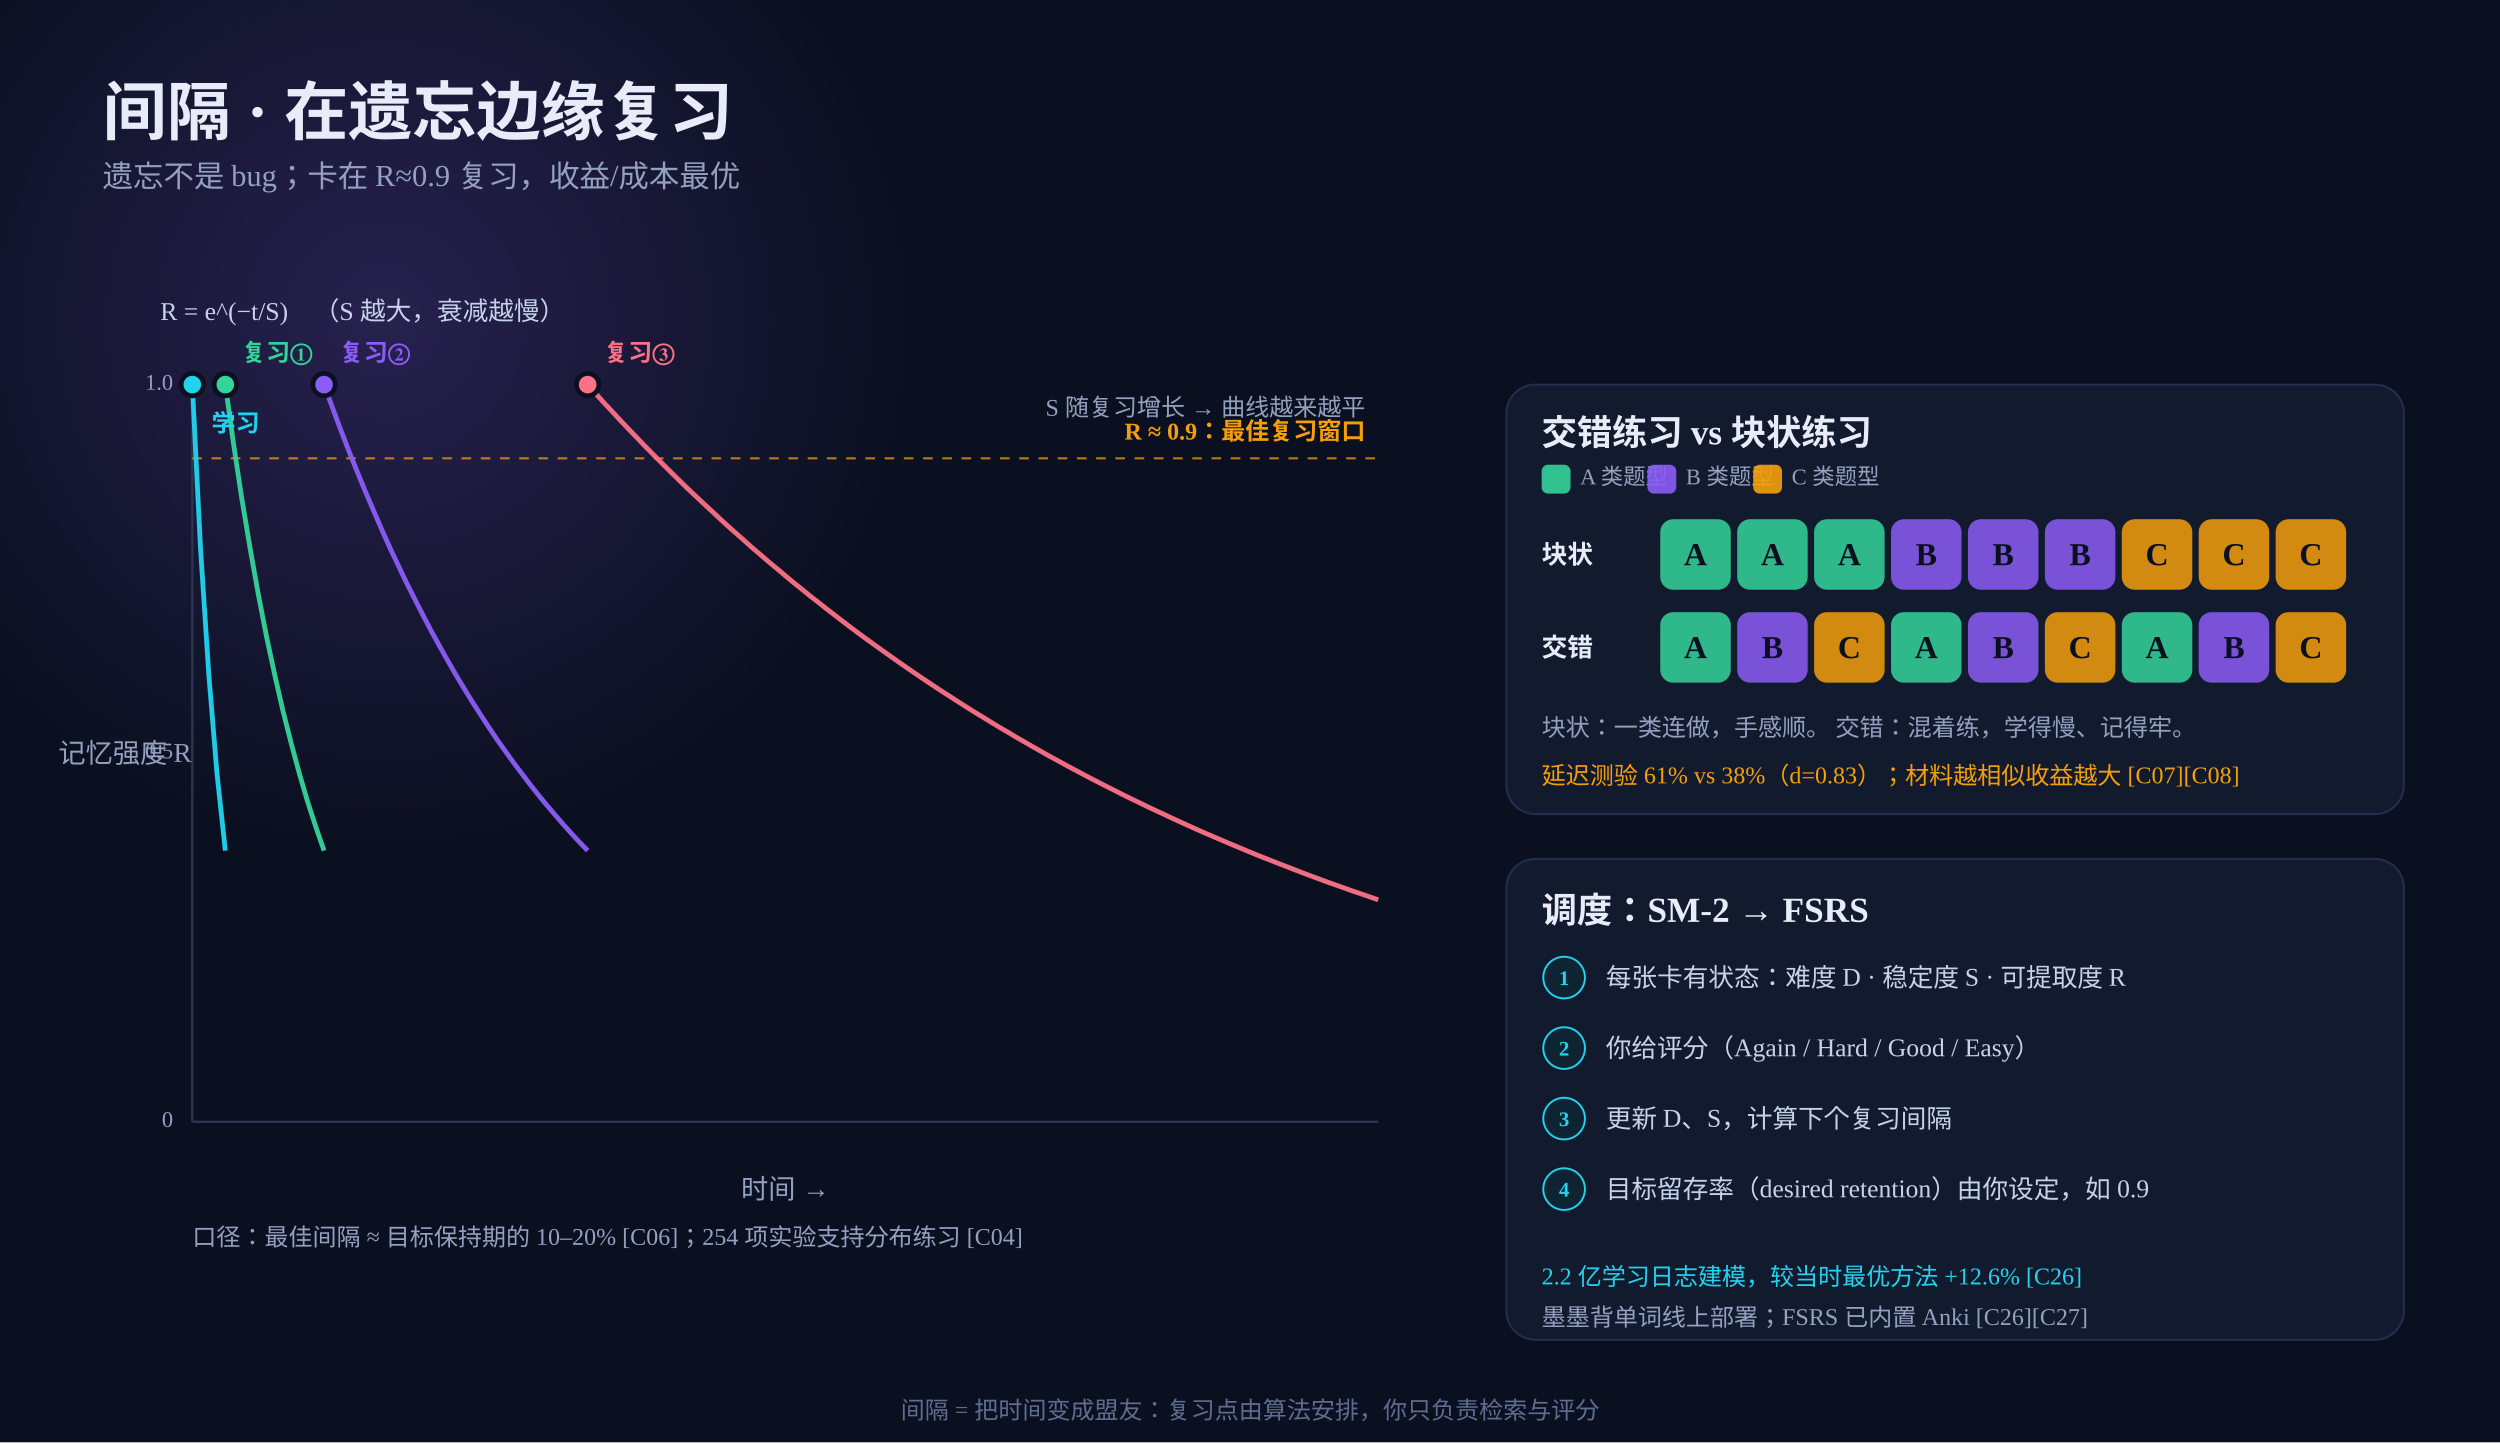
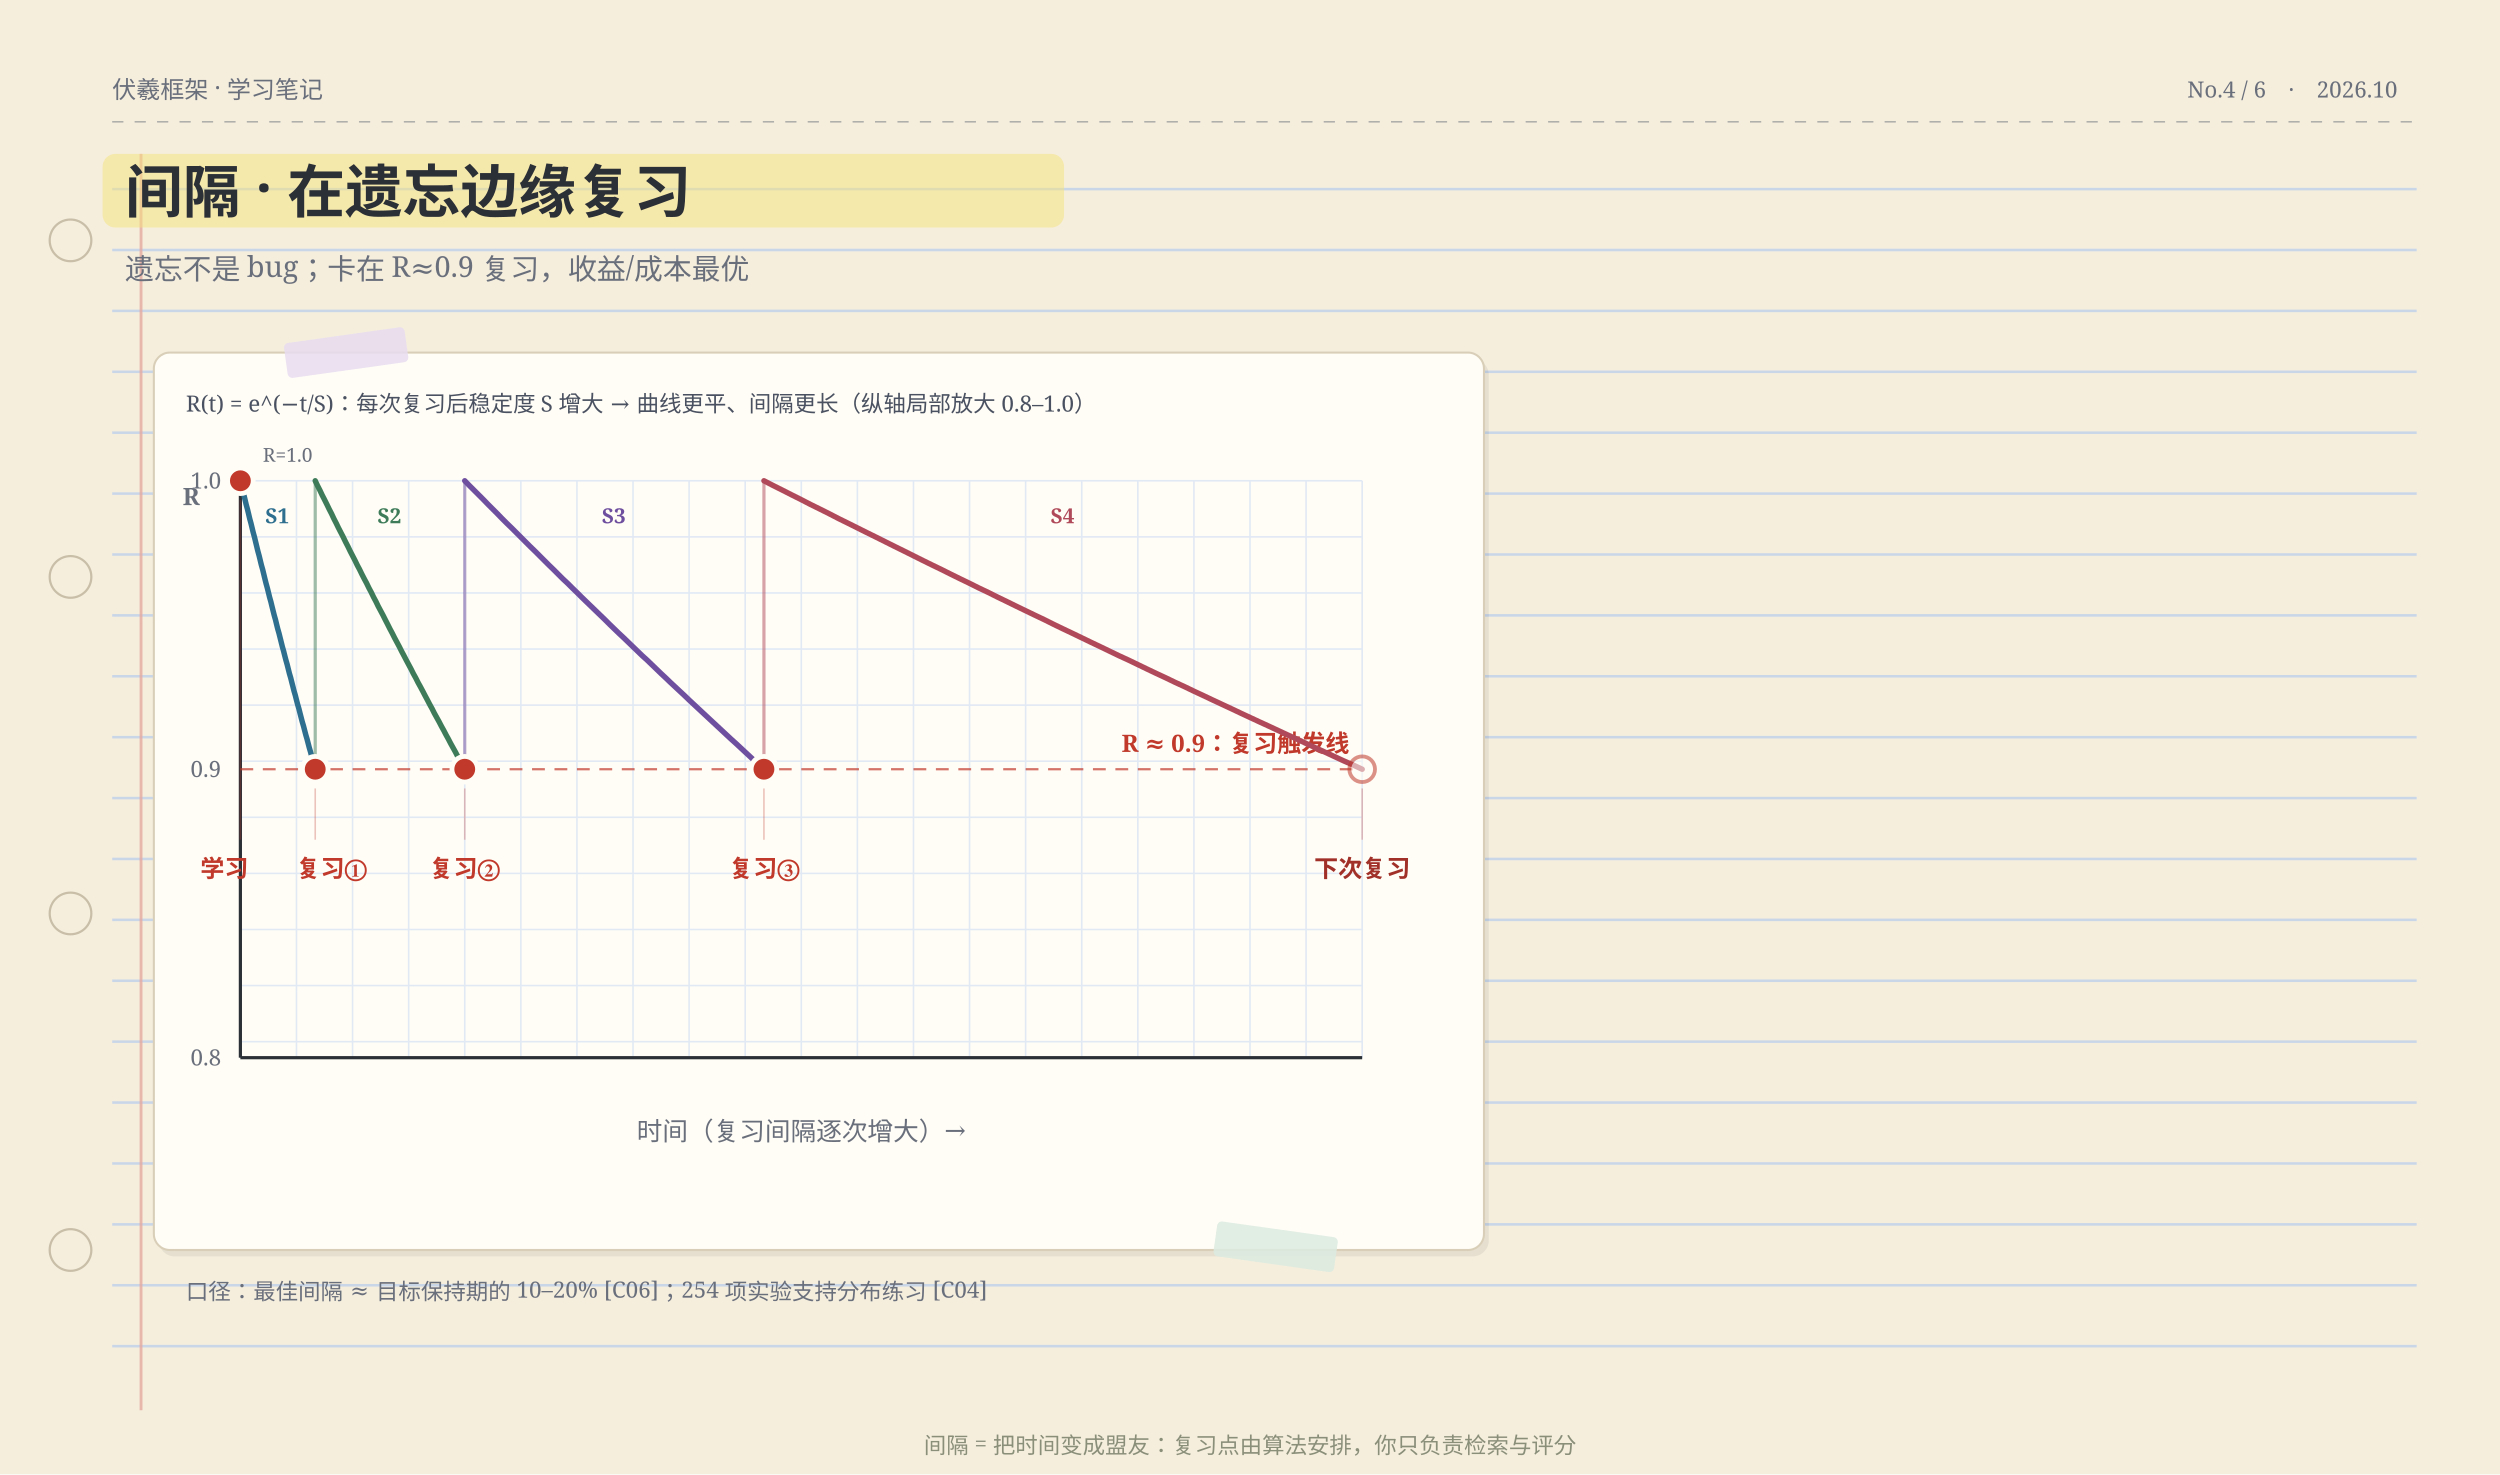
- <svg xmlns="http://www.w3.org/2000/svg" width="1560" height="900" viewBox="0 0 1560 900">
-   <defs>
-     <marker id="aN" markerWidth="9" markerHeight="9" refX="7" refY="4.5" orient="auto">
-       <path d="M0,1 L7,4.5 L0,8" fill="none" stroke="#93A0BF" stroke-width="1.6" />
-     </marker>
-     <marker id="aE0" markerWidth="9" markerHeight="9" refX="7" refY="4.5" orient="auto">
-       <path d="M0,1 L7,4.5 L0,8" fill="none" stroke="#8B5CF6" stroke-width="1.8" />
-     </marker>
-     <marker id="aE1" markerWidth="9" markerHeight="9" refX="7" refY="4.5" orient="auto">
-       <path d="M0,1 L7,4.5 L0,8" fill="none" stroke="#22D3EE" stroke-width="1.8" />
-     </marker>
-     <marker id="aE2" markerWidth="9" markerHeight="9" refX="7" refY="4.5" orient="auto">
-       <path d="M0,1 L7,4.5 L0,8" fill="none" stroke="#34D399" stroke-width="1.8" />
-     </marker>
-     <marker id="aE3" markerWidth="9" markerHeight="9" refX="7" refY="4.5" orient="auto">
-       <path d="M0,1 L7,4.5 L0,8" fill="none" stroke="#F59E0B" stroke-width="1.8" />
-     </marker>
-     <marker id="aE4" markerWidth="9" markerHeight="9" refX="7" refY="4.5" orient="auto">
-       <path d="M0,1 L7,4.5 L0,8" fill="none" stroke="#FB7185" stroke-width="1.8" />
-     </marker>
-     <radialGradient id="glowV" cx="50%" cy="50%" r="50%">
-       <stop offset="0%" stop-color="#8B5CF6" stop-opacity="0.22" />
-       <stop offset="100%" stop-color="#8B5CF6" stop-opacity="0" />
-     </radialGradient>
-     <radialGradient id="glowC" cx="50%" cy="50%" r="50%">
-       <stop offset="0%" stop-color="#22D3EE" stop-opacity="0.18" />
-       <stop offset="100%" stop-color="#22D3EE" stop-opacity="0" />
-     </radialGradient>
-     <linearGradient id="lgA" x1="0" y1="0" x2="1" y2="0">
-       <stop offset="0%" stop-color="#8B5CF6" />
-       <stop offset="25%" stop-color="#22D3EE" />
-       <stop offset="50%" stop-color="#34D399" />
-       <stop offset="75%" stop-color="#F59E0B" />
-       <stop offset="100%" stop-color="#FB7185" />
-     </linearGradient>
-   </defs>
-   <rect width="1560" height="900" fill="#0B1020" />
-   <circle cx="240" cy="200" r="330" fill="url(#glowV)" />
-   <text x="64" y="70" font-size="40" fill="#E8ECF8" font-weight="800" text-anchor="start" dominant-baseline="middle">间隔 · 在遗忘边缘复习</text>
-   <text x="64" y="110" font-size="19" fill="#93A0BF" font-weight="400" text-anchor="start" dominant-baseline="middle">遗忘不是 bug；卡在 R≈0.9 复习，收益/成本最优</text>
-   <text x="100" y="196" font-size="16" fill="#C7D2EA" font-weight="500" text-anchor="start" dominant-baseline="middle">R = e^(−t/S)　（S 越大，衰减越慢）</text>
-   <line x1="120" y1="700" x2="860" y2="700" stroke="#2A3550" stroke-width="1.5" />
-   <line x1="120" y1="240" x2="120" y2="700" stroke="#2A3550" stroke-width="1.5" />
-   <text x="490" y="742" font-size="17" fill="#93A0BF" font-weight="400" text-anchor="middle" dominant-baseline="middle">时间 →</text>
-   <text x="78" y="470" font-size="17" fill="#93A0BF" font-weight="400" text-anchor="middle" dominant-baseline="middle">记忆强度 R</text>
-   <text x="108" y="240" font-size="14" fill="#93A0BF" font-weight="400" text-anchor="end" dominant-baseline="middle">1.0</text>
-   <text x="108" y="470" font-size="14" fill="#93A0BF" font-weight="400" text-anchor="end" dominant-baseline="middle">0.5</text>
-   <text x="108" y="700" font-size="14" fill="#93A0BF" font-weight="400" text-anchor="end" dominant-baseline="middle">0</text>
-   <line x1="120" y1="286.0" x2="860" y2="286.0" stroke="#F59E0B" stroke-width="1.3" stroke-dasharray="6 6" opacity="0.75" />
-   <text x="852" y="270" font-size="15" fill="#F59E0B" font-weight="600" text-anchor="end" dominant-baseline="middle">R ≈ 0.9：最佳复习窗口</text>
-   <polyline points="120.0,240.0 125.1,341.8 130.3,421.0 135.4,482.7 140.6,530.8" fill="none" stroke="#22D3EE" stroke-width="3" opacity="0.95" />
-   <polyline points="140.6,240.0 145.7,276.8 150.8,310.6 156.0,341.8 161.1,370.4 166.2,396.7 171.4,421.0 176.5,443.3 181.7,463.8 186.8,482.7 191.9,500.1 197.1,516.1 202.2,530.8" fill="none" stroke="#34D399" stroke-width="3" opacity="0.95" />
-   <polyline points="202.2,240.0 207.4,254.2 212.5,267.9 217.6,281.2 222.8,294.1 227.9,306.5 233.1,318.6 238.2,330.4 243.3,341.8 248.5,352.8 253.6,363.5 258.8,373.8 263.9,383.8 269.0,393.6 274.2,403.0 279.3,412.1 284.4,421.0 289.6,429.6 294.7,437.9 299.9,446.0 305.0,453.8 310.1,461.4 315.3,468.7 320.4,475.8 325.6,482.7 330.7,489.4 335.8,495.9 341.0,502.2 346.1,508.2 351.2,514.1 356.4,519.9 361.5,525.4 366.7,530.8" fill="none" stroke="#8B5CF6" stroke-width="3" opacity="0.95" />
-   <polyline points="366.7,240.0 371.8,245.7 376.9,251.4 382.1,256.9 387.2,262.4 392.4,267.9 397.5,273.2 402.6,278.5 407.8,283.8 412.9,288.9 418.1,294.1 423.2,299.1 428.3,304.1 433.5,309.0 438.6,313.8 443.8,318.6 448.9,323.4 454.0,328.1 459.2,332.7 464.3,337.2 469.4,341.8 474.6,346.2 479.7,350.6 484.9,354.9 490.0,359.2 495.1,363.5 500.3,367.6 505.4,371.8 510.6,375.8 515.7,379.9 520.8,383.8 526.0,387.8 531.1,391.7 536.2,395.5 541.4,399.3 546.5,403.0 551.7,406.7 556.8,410.3 561.9,413.9 567.1,417.5 572.2,421.0 577.4,424.5 582.5,427.9 587.6,431.3 592.8,434.6 597.9,437.9 603.1,441.2 608.2,444.4 613.3,447.5 618.5,450.7 623.6,453.8 628.8,456.8 633.9,459.9 639.0,462.8 644.2,465.8 649.3,468.7 654.4,471.6 659.6,474.4 664.7,477.2 669.9,480.0 675.0,482.7 680.1,485.4 685.3,488.1 690.4,490.7 695.6,493.3 700.7,495.9 705.8,498.4 711.0,500.9 716.1,503.4 721.2,505.8 726.4,508.2 731.5,510.6 736.7,513.0 741.8,515.3 746.9,517.6 752.1,519.9 757.2,522.1 762.4,524.3 767.5,526.5 772.6,528.6 777.8,530.8 782.9,532.9 788.1,535.0 793.2,537.0 798.3,539.0 803.5,541.0 808.6,543.0 813.8,545.0 818.9,546.9 824.0,548.8 829.2,550.7 834.3,552.5 839.4,554.3 844.6,556.2 849.7,557.9 854.9,559.7 860.0,561.5" fill="none" stroke="#FB7185" stroke-width="3" opacity="0.95" />
-   <circle cx="120.0" cy="240.0" r="7" fill="#22D3EE" stroke="#0B1020" stroke-width="3" />
-   <text x="132" y="264" font-size="15" fill="#22D3EE" font-weight="600" text-anchor="start" dominant-baseline="middle">学习</text>
-   <circle cx="140.6" cy="240.0" r="7" fill="#34D399" stroke="#0B1020" stroke-width="3" />
-   <text x="151" y="220" font-size="15" fill="#34D399" font-weight="600" text-anchor="start" dominant-baseline="middle">复习①</text>
-   <circle cx="202.2" cy="240.0" r="7" fill="#8B5CF6" stroke="#0B1020" stroke-width="3" />
-   <text x="212" y="220" font-size="15" fill="#8B5CF6" font-weight="600" text-anchor="start" dominant-baseline="middle">复习②</text>
-   <circle cx="366.7" cy="240.0" r="7" fill="#FB7185" stroke="#0B1020" stroke-width="3" />
-   <text x="377" y="220" font-size="15" fill="#FB7185" font-weight="600" text-anchor="start" dominant-baseline="middle">复习③</text>
-   <text x="852" y="256" font-size="15" fill="#93A0BF" font-weight="400" text-anchor="end" dominant-baseline="middle">S 随复习增长 → 曲线越来越平</text>
-   <text x="120" y="772" font-size="15" fill="#93A0BF" font-weight="400" text-anchor="start" dominant-baseline="middle">口径：最佳间隔 ≈ 目标保持期的 10–20% [C06]；254 项实验支持分布练习 [C04]</text>
-   <rect x="940" y="240" width="560" height="268" rx="18" fill="#121A2E" stroke="#232F4E" stroke-width="1.2" />
-   <text x="962" y="270" font-size="22" fill="#E8ECF8" font-weight="700" text-anchor="start" dominant-baseline="middle">交错练习 vs 块状练习</text>
-   <rect x="962" y="290" width="18" height="18" rx="4" fill="#34D399" opacity="0.9" />
-   <text x="986" y="299" font-size="14" fill="#93A0BF" font-weight="400" text-anchor="start" dominant-baseline="middle">A 类题型</text>
-   <rect x="1028" y="290" width="18" height="18" rx="4" fill="#8B5CF6" opacity="0.9" />
-   <text x="1052" y="299" font-size="14" fill="#93A0BF" font-weight="400" text-anchor="start" dominant-baseline="middle">B 类题型</text>
-   <rect x="1094" y="290" width="18" height="18" rx="4" fill="#F59E0B" opacity="0.9" />
-   <text x="1118" y="299" font-size="14" fill="#93A0BF" font-weight="400" text-anchor="start" dominant-baseline="middle">C 类题型</text>
-   <text x="962" y="346" font-size="16" fill="#E8ECF8" font-weight="600" text-anchor="start" dominant-baseline="middle">块状</text>
-   <rect x="1036" y="324" width="44" height="44" rx="8" fill="#34D399" opacity="0.85" />
-   <text x="1058" y="347" font-size="20" fill="#0B1020" font-weight="800" text-anchor="middle" dominant-baseline="middle">A</text>
-   <rect x="1084" y="324" width="44" height="44" rx="8" fill="#34D399" opacity="0.85" />
-   <text x="1106" y="347" font-size="20" fill="#0B1020" font-weight="800" text-anchor="middle" dominant-baseline="middle">A</text>
-   <rect x="1132" y="324" width="44" height="44" rx="8" fill="#34D399" opacity="0.85" />
-   <text x="1154" y="347" font-size="20" fill="#0B1020" font-weight="800" text-anchor="middle" dominant-baseline="middle">A</text>
-   <rect x="1180" y="324" width="44" height="44" rx="8" fill="#8B5CF6" opacity="0.85" />
-   <text x="1202" y="347" font-size="20" fill="#0B1020" font-weight="800" text-anchor="middle" dominant-baseline="middle">B</text>
-   <rect x="1228" y="324" width="44" height="44" rx="8" fill="#8B5CF6" opacity="0.85" />
-   <text x="1250" y="347" font-size="20" fill="#0B1020" font-weight="800" text-anchor="middle" dominant-baseline="middle">B</text>
-   <rect x="1276" y="324" width="44" height="44" rx="8" fill="#8B5CF6" opacity="0.85" />
-   <text x="1298" y="347" font-size="20" fill="#0B1020" font-weight="800" text-anchor="middle" dominant-baseline="middle">B</text>
-   <rect x="1324" y="324" width="44" height="44" rx="8" fill="#F59E0B" opacity="0.85" />
-   <text x="1346" y="347" font-size="20" fill="#0B1020" font-weight="800" text-anchor="middle" dominant-baseline="middle">C</text>
-   <rect x="1372" y="324" width="44" height="44" rx="8" fill="#F59E0B" opacity="0.85" />
-   <text x="1394" y="347" font-size="20" fill="#0B1020" font-weight="800" text-anchor="middle" dominant-baseline="middle">C</text>
-   <rect x="1420" y="324" width="44" height="44" rx="8" fill="#F59E0B" opacity="0.85" />
-   <text x="1442" y="347" font-size="20" fill="#0B1020" font-weight="800" text-anchor="middle" dominant-baseline="middle">C</text>
-   <text x="962" y="404" font-size="16" fill="#E8ECF8" font-weight="600" text-anchor="start" dominant-baseline="middle">交错</text>
-   <rect x="1036" y="382" width="44" height="44" rx="8" fill="#34D399" opacity="0.85" />
-   <text x="1058" y="405" font-size="20" fill="#0B1020" font-weight="800" text-anchor="middle" dominant-baseline="middle">A</text>
-   <rect x="1084" y="382" width="44" height="44" rx="8" fill="#8B5CF6" opacity="0.85" />
-   <text x="1106" y="405" font-size="20" fill="#0B1020" font-weight="800" text-anchor="middle" dominant-baseline="middle">B</text>
-   <rect x="1132" y="382" width="44" height="44" rx="8" fill="#F59E0B" opacity="0.85" />
-   <text x="1154" y="405" font-size="20" fill="#0B1020" font-weight="800" text-anchor="middle" dominant-baseline="middle">C</text>
-   <rect x="1180" y="382" width="44" height="44" rx="8" fill="#34D399" opacity="0.85" />
-   <text x="1202" y="405" font-size="20" fill="#0B1020" font-weight="800" text-anchor="middle" dominant-baseline="middle">A</text>
-   <rect x="1228" y="382" width="44" height="44" rx="8" fill="#8B5CF6" opacity="0.85" />
-   <text x="1250" y="405" font-size="20" fill="#0B1020" font-weight="800" text-anchor="middle" dominant-baseline="middle">B</text>
-   <rect x="1276" y="382" width="44" height="44" rx="8" fill="#F59E0B" opacity="0.85" />
-   <text x="1298" y="405" font-size="20" fill="#0B1020" font-weight="800" text-anchor="middle" dominant-baseline="middle">C</text>
-   <rect x="1324" y="382" width="44" height="44" rx="8" fill="#34D399" opacity="0.85" />
-   <text x="1346" y="405" font-size="20" fill="#0B1020" font-weight="800" text-anchor="middle" dominant-baseline="middle">A</text>
-   <rect x="1372" y="382" width="44" height="44" rx="8" fill="#8B5CF6" opacity="0.85" />
-   <text x="1394" y="405" font-size="20" fill="#0B1020" font-weight="800" text-anchor="middle" dominant-baseline="middle">B</text>
-   <rect x="1420" y="382" width="44" height="44" rx="8" fill="#F59E0B" opacity="0.85" />
-   <text x="1442" y="405" font-size="20" fill="#0B1020" font-weight="800" text-anchor="middle" dominant-baseline="middle">C</text>
-   <text x="962" y="454" font-size="15" fill="#93A0BF" font-weight="400" text-anchor="start" dominant-baseline="middle">块状：一类连做，手感顺。 交错：混着练，学得慢、记得牢。</text>
-   <text x="962" y="484" font-size="15" fill="#F59E0B" font-weight="400" text-anchor="start" dominant-baseline="middle">延迟测验 61% vs 38%（d=0.83）；材料越相似收益越大 [C07][C08]</text>
-   <rect x="940" y="536" width="560" height="300" rx="18" fill="#121A2E" stroke="#232F4E" stroke-width="1.2" />
-   <text x="962" y="568" font-size="22" fill="#E8ECF8" font-weight="700" text-anchor="start" dominant-baseline="middle">调度：SM-2 → FSRS</text>
-   <circle cx="976" cy="610" r="13" fill="#0E2433" stroke="#22D3EE" stroke-width="1.2" />
-   <text x="976" y="611" font-size="13" fill="#22D3EE" font-weight="700" text-anchor="middle" dominant-baseline="middle">1</text>
-   <text x="1002" y="610" font-size="16" fill="#C7D2EA" font-weight="400" text-anchor="start" dominant-baseline="middle">每张卡有状态：难度 D · 稳定度 S · 可提取度 R</text>
-   <circle cx="976" cy="654" r="13" fill="#0E2433" stroke="#22D3EE" stroke-width="1.2" />
-   <text x="976" y="655" font-size="13" fill="#22D3EE" font-weight="700" text-anchor="middle" dominant-baseline="middle">2</text>
-   <text x="1002" y="654" font-size="16" fill="#C7D2EA" font-weight="400" text-anchor="start" dominant-baseline="middle">你给评分（Again / Hard / Good / Easy）</text>
-   <circle cx="976" cy="698" r="13" fill="#0E2433" stroke="#22D3EE" stroke-width="1.2" />
-   <text x="976" y="699" font-size="13" fill="#22D3EE" font-weight="700" text-anchor="middle" dominant-baseline="middle">3</text>
-   <text x="1002" y="698" font-size="16" fill="#C7D2EA" font-weight="400" text-anchor="start" dominant-baseline="middle">更新 D、S，计算下个复习间隔</text>
-   <circle cx="976" cy="742" r="13" fill="#0E2433" stroke="#22D3EE" stroke-width="1.2" />
-   <text x="976" y="743" font-size="13" fill="#22D3EE" font-weight="700" text-anchor="middle" dominant-baseline="middle">4</text>
-   <text x="1002" y="742" font-size="16" fill="#C7D2EA" font-weight="400" text-anchor="start" dominant-baseline="middle">目标留存率（desired retention）由你设定，如 0.9</text>
-   <text x="962" y="798" font-size="15" fill="#22D3EE" font-weight="400" text-anchor="start" dominant-baseline="middle">2.2 亿学习日志建模，较当时最优方法 +12.6% [C26]</text>
-   <text x="962" y="822" font-size="15" fill="#93A0BF" font-weight="400" text-anchor="start" dominant-baseline="middle">墨墨背单词线上部署；FSRS 已内置 Anki [C26][C27]</text>
-   <text x="780" y="880" font-size="15" fill="#5E6C8F" font-weight="400" text-anchor="middle" dominant-baseline="middle">间隔 = 把时间变成盟友：复习点由算法安排，你只负责检索与评分</text>
+ <svg xmlns="http://www.w3.org/2000/svg" width="1560" height="920" viewBox="0 0 1560 920">
+   <rect x="0" y="0" width="1560" height="920" rx="0" fill="#F5EEDD" />
+   <line x1="70" y1="118" x2="1508" y2="118" stroke="#C9D6E8" stroke-width="1.6" opacity="1" />
+   <line x1="70" y1="156" x2="1508" y2="156" stroke="#C9D6E8" stroke-width="1.6" opacity="1" />
+   <line x1="70" y1="194" x2="1508" y2="194" stroke="#C9D6E8" stroke-width="1.6" opacity="1" />
+   <line x1="70" y1="232" x2="1508" y2="232" stroke="#C9D6E8" stroke-width="1.6" opacity="1" />
+   <line x1="70" y1="270" x2="1508" y2="270" stroke="#C9D6E8" stroke-width="1.6" opacity="1" />
+   <line x1="70" y1="308" x2="1508" y2="308" stroke="#C9D6E8" stroke-width="1.6" opacity="1" />
+   <line x1="70" y1="346" x2="1508" y2="346" stroke="#C9D6E8" stroke-width="1.6" opacity="1" />
+   <line x1="70" y1="384" x2="1508" y2="384" stroke="#C9D6E8" stroke-width="1.6" opacity="1" />
+   <line x1="70" y1="422" x2="1508" y2="422" stroke="#C9D6E8" stroke-width="1.6" opacity="1" />
+   <line x1="70" y1="460" x2="1508" y2="460" stroke="#C9D6E8" stroke-width="1.6" opacity="1" />
+   <line x1="70" y1="498" x2="1508" y2="498" stroke="#C9D6E8" stroke-width="1.6" opacity="1" />
+   <line x1="70" y1="536" x2="1508" y2="536" stroke="#C9D6E8" stroke-width="1.6" opacity="1" />
+   <line x1="70" y1="574" x2="1508" y2="574" stroke="#C9D6E8" stroke-width="1.6" opacity="1" />
+   <line x1="70" y1="612" x2="1508" y2="612" stroke="#C9D6E8" stroke-width="1.6" opacity="1" />
+   <line x1="70" y1="650" x2="1508" y2="650" stroke="#C9D6E8" stroke-width="1.6" opacity="1" />
+   <line x1="70" y1="688" x2="1508" y2="688" stroke="#C9D6E8" stroke-width="1.6" opacity="1" />
+   <line x1="70" y1="726" x2="1508" y2="726" stroke="#C9D6E8" stroke-width="1.6" opacity="1" />
+   <line x1="70" y1="764" x2="1508" y2="764" stroke="#C9D6E8" stroke-width="1.6" opacity="1" />
+   <line x1="70" y1="802" x2="1508" y2="802" stroke="#C9D6E8" stroke-width="1.6" opacity="1" />
+   <line x1="70" y1="840" x2="1508" y2="840" stroke="#C9D6E8" stroke-width="1.6" opacity="1" />
+   <line x1="88" y1="96" x2="88" y2="880" stroke="#E4A9A0" stroke-width="1.8" opacity="0.8" />
+   <circle cx="44" cy="150" r="13" fill="#F5EEDD" stroke="#C9BFA8" stroke-width="1.4" />
+   <circle cx="44" cy="360" r="13" fill="#F5EEDD" stroke="#C9BFA8" stroke-width="1.4" />
+   <circle cx="44" cy="570" r="13" fill="#F5EEDD" stroke="#C9BFA8" stroke-width="1.4" />
+   <circle cx="44" cy="780" r="13" fill="#F5EEDD" stroke="#C9BFA8" stroke-width="1.4" />
+   <text x="70" y="56" font-size="15" fill="#6A6F7C" font-weight="400" text-anchor="start" font-family="'Segoe Print','Bradley Hand','Comic Sans MS','KaiTi','STKaiti','Kaiti SC','Noto Serif SC',serif" dominant-baseline="middle">伏羲框架 · 学习笔记</text>
+   <text x="1496" y="56" font-size="14" fill="#6A6F7C" font-weight="400" text-anchor="end" font-family="'Segoe Print','Bradley Hand','Comic Sans MS','KaiTi','STKaiti','Kaiti SC','Noto Serif SC',serif" dominant-baseline="middle">No.4 / 6　·　2026.10</text>
+   <line x1="70" y1="76" x2="1508" y2="76" stroke="#6A6F7C" stroke-width="1" stroke-dasharray="7 7" opacity="0.5" />
+   <rect x="64" y="96" width="600" height="46" rx="8" fill="#F6E27A" opacity="0.5" />
+   <text x="78" y="120" font-size="36" fill="#2B2F36" font-weight="700" text-anchor="start" font-family="'Segoe Print','Bradley Hand','Comic Sans MS','KaiTi','STKaiti','Kaiti SC','Noto Serif SC',serif" dominant-baseline="middle">间隔 · 在遗忘边缘复习</text>
+   <text x="78" y="168" font-size="18" fill="#6A6F7C" font-weight="400" text-anchor="start" font-family="'Segoe Print','Bradley Hand','Comic Sans MS','KaiTi','STKaiti','Kaiti SC','Noto Serif SC',serif" dominant-baseline="middle">遗忘不是 bug；卡在 R≈0.9 复习，收益/成本最优</text>
+   <rect x="99" y="224" width="830" height="560" rx="10" fill="#00000010" />
+   <rect x="96" y="220" width="830" height="560" rx="10" fill="#FFFDF6" stroke="#D9CFB8" stroke-width="1.3" />
+   <rect x="-38.0" y="-11.0" width="76" height="22" fill="#E7DCF0" opacity="0.85" rx="3" transform="translate(216 220) rotate(-8)" />
+   <rect x="-38.0" y="-11.0" width="76" height="22" fill="#DCEBE0" opacity="0.85" rx="3" transform="translate(796 778) rotate(8)" />
+   <text x="116" y="252" font-size="14" fill="#4A5160" font-weight="500" text-anchor="start" font-family="'Segoe Print','Bradley Hand','Comic Sans MS','KaiTi','STKaiti','Kaiti SC','Noto Serif SC',serif" dominant-baseline="middle">R(t) = e^(−t/S)：每次复习后稳定度 S 增大 → 曲线更平、间隔更长（纵轴局部放大 0.8–1.0）</text>
+   <line x1="150" y1="300" x2="150" y2="660" stroke="#E1E9F4" stroke-width="1" />
+   <line x1="185" y1="300" x2="185" y2="660" stroke="#E1E9F4" stroke-width="1" />
+   <line x1="220" y1="300" x2="220" y2="660" stroke="#E1E9F4" stroke-width="1" />
+   <line x1="255" y1="300" x2="255" y2="660" stroke="#E1E9F4" stroke-width="1" />
+   <line x1="290" y1="300" x2="290" y2="660" stroke="#E1E9F4" stroke-width="1" />
+   <line x1="325" y1="300" x2="325" y2="660" stroke="#E1E9F4" stroke-width="1" />
+   <line x1="360" y1="300" x2="360" y2="660" stroke="#E1E9F4" stroke-width="1" />
+   <line x1="395" y1="300" x2="395" y2="660" stroke="#E1E9F4" stroke-width="1" />
+   <line x1="430" y1="300" x2="430" y2="660" stroke="#E1E9F4" stroke-width="1" />
+   <line x1="465" y1="300" x2="465" y2="660" stroke="#E1E9F4" stroke-width="1" />
+   <line x1="500" y1="300" x2="500" y2="660" stroke="#E1E9F4" stroke-width="1" />
+   <line x1="535" y1="300" x2="535" y2="660" stroke="#E1E9F4" stroke-width="1" />
+   <line x1="570" y1="300" x2="570" y2="660" stroke="#E1E9F4" stroke-width="1" />
+   <line x1="605" y1="300" x2="605" y2="660" stroke="#E1E9F4" stroke-width="1" />
+   <line x1="640" y1="300" x2="640" y2="660" stroke="#E1E9F4" stroke-width="1" />
+   <line x1="675" y1="300" x2="675" y2="660" stroke="#E1E9F4" stroke-width="1" />
+   <line x1="710" y1="300" x2="710" y2="660" stroke="#E1E9F4" stroke-width="1" />
+   <line x1="745" y1="300" x2="745" y2="660" stroke="#E1E9F4" stroke-width="1" />
+   <line x1="780" y1="300" x2="780" y2="660" stroke="#E1E9F4" stroke-width="1" />
+   <line x1="815" y1="300" x2="815" y2="660" stroke="#E1E9F4" stroke-width="1" />
+   <line x1="850" y1="300" x2="850" y2="660" stroke="#E1E9F4" stroke-width="1" />
+   <line x1="150" y1="300" x2="850" y2="300" stroke="#E1E9F4" stroke-width="1" />
+   <line x1="150" y1="335" x2="850" y2="335" stroke="#E1E9F4" stroke-width="1" />
+   <line x1="150" y1="370" x2="850" y2="370" stroke="#E1E9F4" stroke-width="1" />
+   <line x1="150" y1="405" x2="850" y2="405" stroke="#E1E9F4" stroke-width="1" />
+   <line x1="150" y1="440" x2="850" y2="440" stroke="#E1E9F4" stroke-width="1" />
+   <line x1="150" y1="475" x2="850" y2="475" stroke="#E1E9F4" stroke-width="1" />
+   <line x1="150" y1="510" x2="850" y2="510" stroke="#E1E9F4" stroke-width="1" />
+   <line x1="150" y1="545" x2="850" y2="545" stroke="#E1E9F4" stroke-width="1" />
+   <line x1="150" y1="580" x2="850" y2="580" stroke="#E1E9F4" stroke-width="1" />
+   <line x1="150" y1="615" x2="850" y2="615" stroke="#E1E9F4" stroke-width="1" />
+   <line x1="150" y1="650" x2="850" y2="650" stroke="#E1E9F4" stroke-width="1" />
+   <line x1="150" y1="660" x2="850" y2="660" stroke="#2B2F36" stroke-width="2" />
+   <line x1="150" y1="300" x2="150" y2="660" stroke="#2B2F36" stroke-width="2" />
+   <text x="500" y="706" font-size="16" fill="#6A6F7C" font-weight="400" text-anchor="middle" font-family="'Segoe Print','Bradley Hand','Comic Sans MS','KaiTi','STKaiti','Kaiti SC','Noto Serif SC',serif" dominant-baseline="middle">时间（复习间隔逐次增大）→</text>
+   <text x="114" y="310" font-size="15" fill="#6A6F7C" font-weight="600" text-anchor="start" font-family="'Segoe Print','Bradley Hand','Comic Sans MS','KaiTi','STKaiti','Kaiti SC','Noto Serif SC',serif" dominant-baseline="middle">R</text>
+   <text x="138" y="300" font-size="14" fill="#6A6F7C" font-weight="400" text-anchor="end" font-family="'Segoe Print','Bradley Hand','Comic Sans MS','KaiTi','STKaiti','Kaiti SC','Noto Serif SC',serif" dominant-baseline="middle">1.0</text>
+   <text x="138" y="480" font-size="14" fill="#6A6F7C" font-weight="400" text-anchor="end" font-family="'Segoe Print','Bradley Hand','Comic Sans MS','KaiTi','STKaiti','Kaiti SC','Noto Serif SC',serif" dominant-baseline="middle">0.9</text>
+   <text x="138" y="660" font-size="14" fill="#6A6F7C" font-weight="400" text-anchor="end" font-family="'Segoe Print','Bradley Hand','Comic Sans MS','KaiTi','STKaiti','Kaiti SC','Noto Serif SC',serif" dominant-baseline="middle">0.8</text>
+   <line x1="150" y1="480.0" x2="850" y2="480.0" stroke="#C0392B" stroke-width="1.4" stroke-dasharray="8 6" opacity="0.7" />
+   <text x="842" y="464" font-size="15" fill="#C0392B" font-weight="600" text-anchor="end" font-family="'Segoe Print','Bradley Hand','Comic Sans MS','KaiTi','STKaiti','Kaiti SC','Noto Serif SC',serif" dominant-baseline="middle">R ≈ 0.9：复习触发线</text>
+   <polyline points="150.0,300.0 150.7,303.0 151.5,305.9 152.2,308.9 152.9,311.8 153.6,314.8 154.4,317.7 155.1,320.6 155.8,323.6 156.6,326.5 157.3,329.4 158.0,332.3 158.8,335.2 159.5,338.1 160.2,341.0 160.9,343.9 161.7,346.8 162.4,349.7 163.1,352.6 163.9,355.4 164.6,358.3 165.3,361.2 166.0,364.0 166.8,366.9 167.5,369.7 168.2,372.6 169.0,375.4 169.7,378.3 170.4,381.1 171.1,383.9 171.9,386.7 172.6,389.6 173.3,392.4 174.1,395.2 174.8,398.0 175.5,400.8 176.2,403.6 177.0,406.4 177.7,409.2 178.4,411.9 179.2,414.7 179.9,417.5 180.6,420.3 181.4,423.0 182.1,425.8 182.8,428.5 183.5,431.3 184.3,434.0 185.0,436.8 185.7,439.5 186.5,442.2 187.2,445.0 187.9,447.7 188.6,450.4 189.4,453.1 190.1,455.8 190.8,458.5 191.6,461.2 192.3,463.9 193.0,466.6 193.8,469.3 194.5,472.0 195.2,474.7 195.9,477.3 196.7,480.0" fill="none" stroke="#2E6E8E" stroke-width="3.4" stroke-linecap="round" />
+   <text x="173" y="322" font-size="13" fill="#2E6E8E" font-weight="600" text-anchor="middle" font-family="'Segoe Print','Bradley Hand','Comic Sans MS','KaiTi','STKaiti','Kaiti SC','Noto Serif SC',serif" dominant-baseline="middle">S1</text>
+   <polyline points="196.7,300.0 198.1,303.0 199.6,305.9 201.0,308.9 202.5,311.8 204.0,314.8 205.4,317.7 206.9,320.6 208.3,323.6 209.8,326.5 211.2,329.4 212.7,332.3 214.2,335.2 215.6,338.1 217.1,341.0 218.5,343.9 220.0,346.8 221.5,349.7 222.9,352.6 224.4,355.4 225.8,358.3 227.3,361.2 228.8,364.0 230.2,366.9 231.7,369.7 233.1,372.6 234.6,375.4 236.0,378.3 237.5,381.1 239.0,383.9 240.4,386.7 241.9,389.6 243.3,392.4 244.8,395.2 246.2,398.0 247.7,400.8 249.2,403.6 250.6,406.4 252.1,409.2 253.5,411.9 255.0,414.7 256.5,417.5 257.9,420.3 259.4,423.0 260.8,425.8 262.3,428.5 263.8,431.3 265.2,434.0 266.7,436.8 268.1,439.5 269.6,442.2 271.0,445.0 272.5,447.7 274.0,450.4 275.4,453.1 276.9,455.8 278.3,458.5 279.8,461.2 281.2,463.9 282.7,466.6 284.2,469.3 285.6,472.0 287.1,474.7 288.5,477.3 290.0,480.0" fill="none" stroke="#3E7C59" stroke-width="3.4" stroke-linecap="round" />
+   <line x1="196.7" y1="300.0" x2="196.7" y2="480.0" stroke="#3E7C59" stroke-width="2" opacity="0.5" />
+   <text x="243" y="322" font-size="13" fill="#3E7C59" font-weight="600" text-anchor="middle" font-family="'Segoe Print','Bradley Hand','Comic Sans MS','KaiTi','STKaiti','Kaiti SC','Noto Serif SC',serif" dominant-baseline="middle">S2</text>
+   <polyline points="290.0,300.0 292.9,303.0 295.8,305.9 298.8,308.9 301.7,311.8 304.6,314.8 307.5,317.7 310.4,320.6 313.3,323.6 316.2,326.5 319.2,329.4 322.1,332.3 325.0,335.2 327.9,338.1 330.8,341.0 333.8,343.9 336.7,346.8 339.6,349.7 342.5,352.6 345.4,355.4 348.3,358.3 351.2,361.2 354.2,364.0 357.1,366.9 360.0,369.7 362.9,372.6 365.8,375.4 368.8,378.3 371.7,381.1 374.6,383.9 377.5,386.7 380.4,389.6 383.3,392.4 386.2,395.2 389.2,398.0 392.1,400.8 395.0,403.6 397.9,406.4 400.8,409.2 403.8,411.9 406.7,414.7 409.6,417.5 412.5,420.3 415.4,423.0 418.3,425.8 421.2,428.5 424.2,431.3 427.1,434.0 430.0,436.8 432.9,439.5 435.8,442.2 438.8,445.0 441.7,447.7 444.6,450.4 447.5,453.1 450.4,455.8 453.3,458.5 456.2,461.2 459.2,463.9 462.1,466.6 465.0,469.3 467.9,472.0 470.8,474.7 473.8,477.3 476.7,480.0" fill="none" stroke="#6E4E9E" stroke-width="3.4" stroke-linecap="round" />
+   <line x1="290.0" y1="300.0" x2="290.0" y2="480.0" stroke="#6E4E9E" stroke-width="2" opacity="0.5" />
+   <text x="383" y="322" font-size="13" fill="#6E4E9E" font-weight="600" text-anchor="middle" font-family="'Segoe Print','Bradley Hand','Comic Sans MS','KaiTi','STKaiti','Kaiti SC','Noto Serif SC',serif" dominant-baseline="middle">S3</text>
+   <polyline points="476.7,300.0 482.5,303.0 488.3,305.9 494.2,308.9 500.0,311.8 505.8,314.8 511.7,317.7 517.5,320.6 523.3,323.6 529.2,326.5 535.0,329.4 540.8,332.3 546.7,335.2 552.5,338.1 558.3,341.0 564.2,343.9 570.0,346.8 575.8,349.7 581.7,352.6 587.5,355.4 593.3,358.3 599.2,361.2 605.0,364.0 610.8,366.9 616.7,369.7 622.5,372.6 628.3,375.4 634.2,378.3 640.0,381.1 645.8,383.9 651.7,386.7 657.5,389.6 663.3,392.4 669.2,395.2 675.0,398.0 680.8,400.8 686.7,403.6 692.5,406.4 698.3,409.2 704.2,411.9 710.0,414.7 715.8,417.5 721.7,420.3 727.5,423.0 733.3,425.8 739.2,428.5 745.0,431.3 750.8,434.0 756.7,436.8 762.5,439.5 768.3,442.2 774.2,445.0 780.0,447.7 785.8,450.4 791.7,453.1 797.5,455.8 803.3,458.5 809.2,461.2 815.0,463.9 820.8,466.6 826.7,469.3 832.5,472.0 838.3,474.7 844.2,477.3 850.0,480.0" fill="none" stroke="#B04A5A" stroke-width="3.4" stroke-linecap="round" />
+   <line x1="476.7" y1="300.0" x2="476.7" y2="480.0" stroke="#B04A5A" stroke-width="2" opacity="0.5" />
+   <text x="663" y="322" font-size="13" fill="#B04A5A" font-weight="600" text-anchor="middle" font-family="'Segoe Print','Bradley Hand','Comic Sans MS','KaiTi','STKaiti','Kaiti SC','Noto Serif SC',serif" dominant-baseline="middle">S4</text>
+   <circle cx="150.0" cy="300.0" r="8" fill="#C0392B" stroke="#FFFDF6" stroke-width="3" />
+   <text x="164" y="284" font-size="12" fill="#6A6F7C" font-weight="400" text-anchor="start" font-family="'Segoe Print','Bradley Hand','Comic Sans MS','KaiTi','STKaiti','Kaiti SC','Noto Serif SC',serif" dominant-baseline="middle">R=1.0</text>
+   <circle cx="196.7" cy="480.0" r="8" fill="#C0392B" stroke="#FFFDF6" stroke-width="3" />
+   <line x1="196.7" y1="492.0" x2="196.7" y2="524" stroke="#C0392B" stroke-width="1" opacity="0.3" />
+   <text x="207" y="542" font-size="15" fill="#C0392B" font-weight="600" text-anchor="middle" font-family="'Segoe Print','Bradley Hand','Comic Sans MS','KaiTi','STKaiti','Kaiti SC','Noto Serif SC',serif" dominant-baseline="middle">复习①</text>
+   <circle cx="290.0" cy="480.0" r="8" fill="#C0392B" stroke="#FFFDF6" stroke-width="3" />
+   <line x1="290.0" y1="492.0" x2="290.0" y2="524" stroke="#C0392B" stroke-width="1" opacity="0.3" />
+   <text x="290" y="542" font-size="15" fill="#C0392B" font-weight="600" text-anchor="middle" font-family="'Segoe Print','Bradley Hand','Comic Sans MS','KaiTi','STKaiti','Kaiti SC','Noto Serif SC',serif" dominant-baseline="middle">复习②</text>
+   <circle cx="476.7" cy="480.0" r="8" fill="#C0392B" stroke="#FFFDF6" stroke-width="3" />
+   <line x1="476.7" y1="492.0" x2="476.7" y2="524" stroke="#C0392B" stroke-width="1" opacity="0.3" />
+   <text x="477" y="542" font-size="15" fill="#C0392B" font-weight="600" text-anchor="middle" font-family="'Segoe Print','Bradley Hand','Comic Sans MS','KaiTi','STKaiti','Kaiti SC','Noto Serif SC',serif" dominant-baseline="middle">复习③</text>
+   <circle cx="850.0" cy="480.0" r="8" fill="#FFFDF6" stroke="#C0392B" stroke-width="2.4" opacity="0.55" />
+   <line x1="850.0" y1="492.0" x2="850.0" y2="524" stroke="#C0392B" stroke-width="1" opacity="0.3" />
+   <text x="850" y="542" font-size="15" fill="#A03028" font-weight="600" text-anchor="middle" font-family="'Segoe Print','Bradley Hand','Comic Sans MS','KaiTi','STKaiti','Kaiti SC','Noto Serif SC',serif" dominant-baseline="middle">下次复习</text>
+   <text x="140" y="542" font-size="15" fill="#C0392B" font-weight="600" text-anchor="middle" font-family="'Segoe Print','Bradley Hand','Comic Sans MS','KaiTi','STKaiti','Kaiti SC','Noto Serif SC',serif" dominant-baseline="middle">学习</text>
+   <line x1="150.0" y1="312.0" x2="150.0" y2="524" stroke="#C0392B" stroke-width="1" opacity="0.3" />
+   <text x="116" y="806" font-size="14" fill="#6A6F7C" font-weight="400" text-anchor="start" font-family="'Segoe Print','Bradley Hand','Comic Sans MS','KaiTi','STKaiti','Kaiti SC','Noto Serif SC',serif" dominant-baseline="middle">口径：最佳间隔 ≈ 目标保持期的 10–20% [C06]；254 项实验支持分布练习 [C04]</text>
+   <text x="780" y="902" font-size="14" fill="#8A8F7A" font-weight="400" text-anchor="middle" font-family="'Segoe Print','Bradley Hand','Comic Sans MS','KaiTi','STKaiti','Kaiti SC','Noto Serif SC',serif" dominant-baseline="middle">间隔 = 把时间变成盟友：复习点由算法安排，你只负责检索与评分</text>
</svg>
